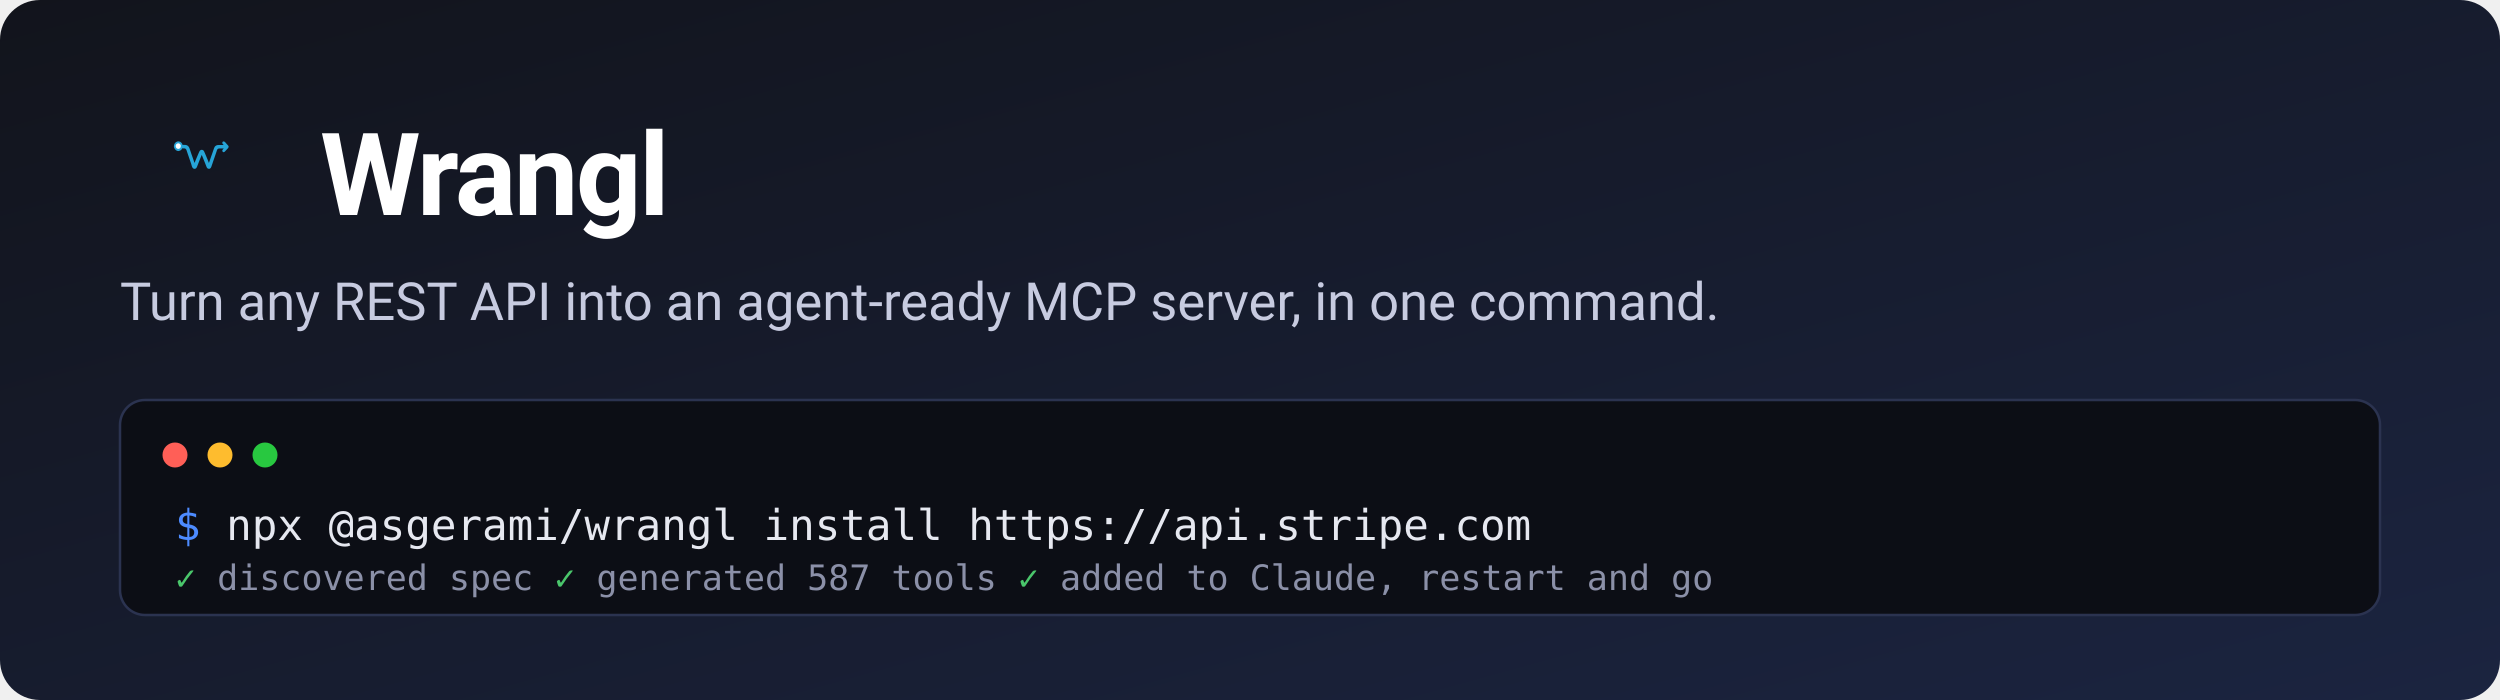
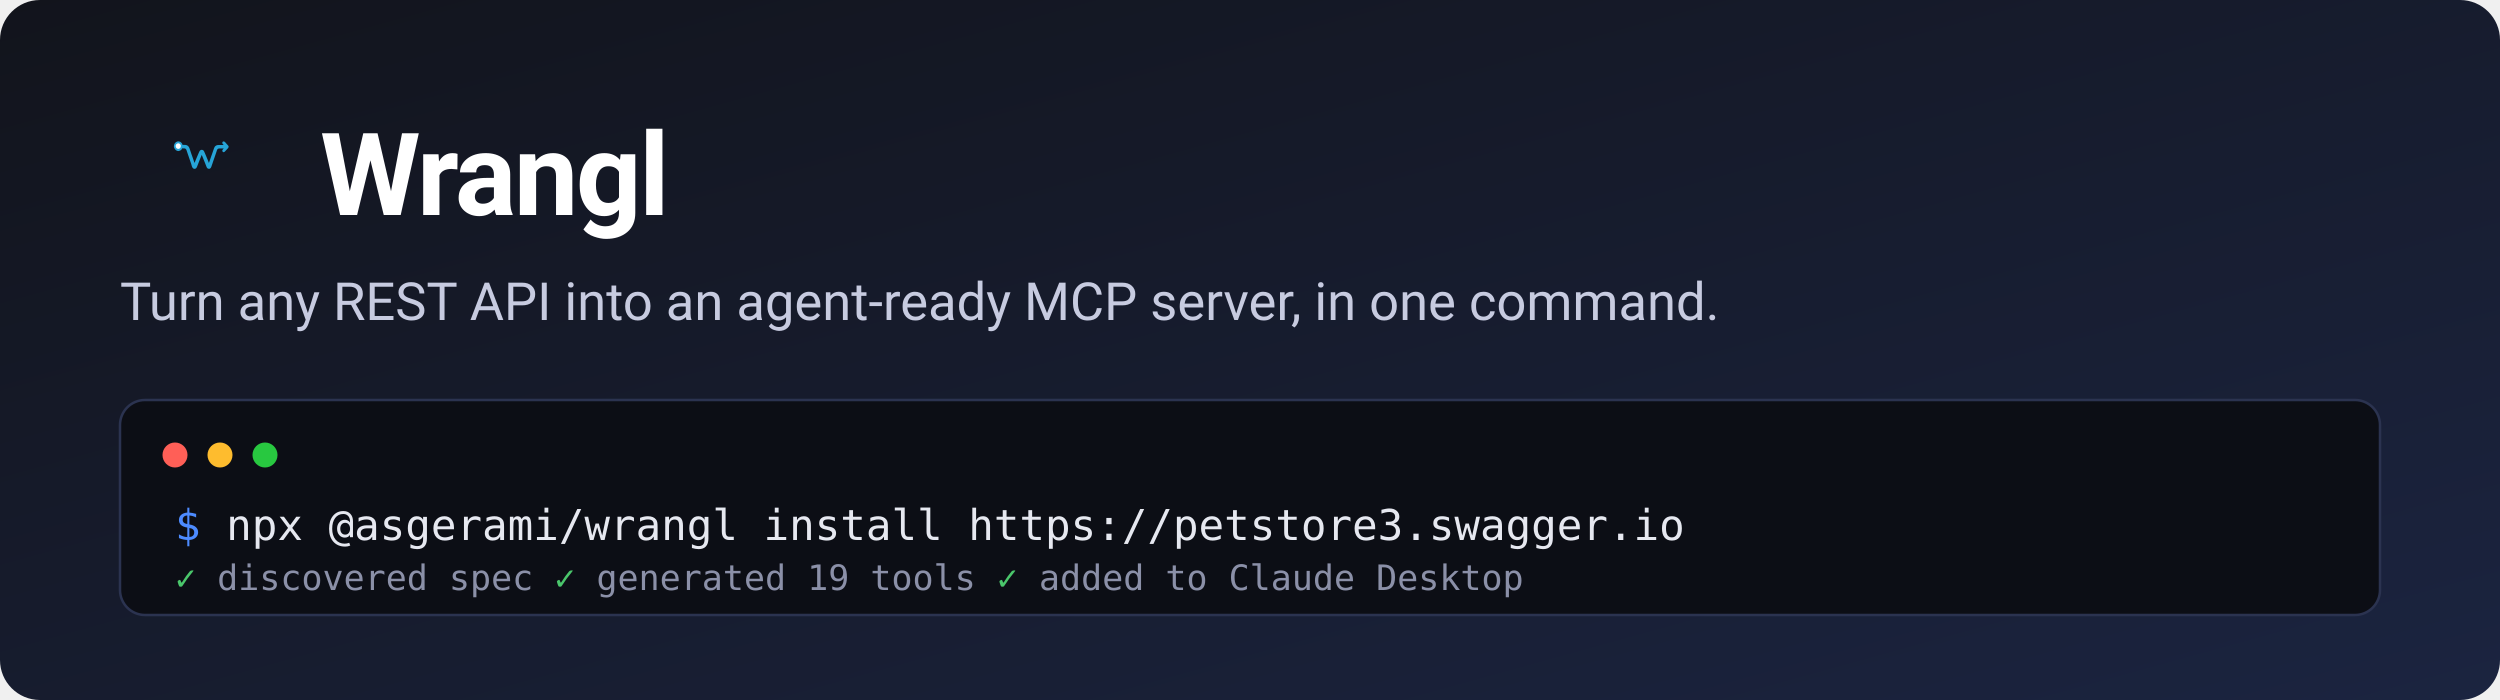
<svg xmlns="http://www.w3.org/2000/svg" width="1000" height="280" viewBox="0 0 1000 280" font-family="-apple-system, BlinkMacSystemFont, 'Segoe UI', Roboto, Helvetica, Arial, sans-serif">
  <defs>
    <linearGradient id="bg" x1="0" y1="0" x2="1" y2="1">
      <stop offset="0" stop-color="#12141c" />
      <stop offset="1" stop-color="#1b2440" />
    </linearGradient>
  </defs>
  <rect width="1000" height="280" rx="16" fill="url(#bg)" />
  <svg x="48" y="46" width="66" height="34" viewBox="0 0 500 500">
    <path d="M 123.551 161.094 C 124.598 162.094 125.595 163.126 126.579 164.199 C 126.843 164.475 127.107 164.751 127.375 165.036 C 129.79 167.779 132.347 172.027 132.347 175.896 C 132.856 175.885 133.373 175.876 133.905 175.866 C 135.844 175.834 137.784 175.813 139.723 175.796 C 140.557 175.787 141.389 175.775 142.228 175.758 C 148.627 175.641 154.647 175.966 160.448 179.296 C 160.717 179.448 160.987 179.602 161.266 179.759 C 169.04 184.389 172.403 192.152 175.238 200.928 C 175.636 202.156 176.051 203.373 176.473 204.591 C 178.678 210.977 180.853 217.377 182.892 223.831 C 183.581 226.011 184.302 228.174 185.05 230.328 C 185.22 230.82 185.39 231.311 185.566 231.816 C 186.319 233.978 187.071 236.128 187.96 238.229 C 188.789 240.21 189.383 242.252 189.996 244.321 C 190.348 245.443 190.743 246.493 191.204 247.563 C 191.962 249.347 192.529 251.179 193.082 253.047 C 193.619 254.858 194.159 256.637 194.909 258.362 C 195.761 260.338 196.353 262.388 196.967 264.463 C 197.773 267.178 198.677 269.744 199.811 272.319 C 200.551 274.173 201.054 276.096 201.566 278.04 C 201.909 279.265 202.306 280.433 202.758 281.614 C 205.234 278.909 206.405 274.482 207.587 270.952 C 209.188 266.421 211.172 262.041 213.028 257.63 C 213.184 257.259 213.339 256.89 213.498 256.512 C 214.584 253.932 215.671 251.352 216.759 248.772 C 216.884 248.478 217.009 248.18 217.138 247.875 C 219.881 241.373 222.658 234.892 225.459 228.42 C 225.777 227.683 226.096 226.945 226.414 226.211 C 227.442 223.829 228.48 221.454 229.525 219.081 C 229.67 218.747 229.817 218.412 229.967 218.066 C 230.399 217.086 230.834 216.108 231.271 215.129 C 231.397 214.84 231.524 214.549 231.654 214.25 C 233.742 209.629 237.029 206.801 241.466 205.137 C 245.639 203.764 249.873 204.952 253.609 207.125 C 256.574 209.16 258.384 211.698 259.89 215.125 C 260.029 215.438 260.169 215.75 260.314 216.073 C 260.76 217.074 261.202 218.078 261.643 219.081 C 261.785 219.404 261.927 219.728 262.075 220.058 C 263.115 222.418 264.144 224.784 265.169 227.151 C 265.405 227.699 265.405 227.699 265.648 228.256 C 267.96 233.597 270.239 238.952 272.478 244.33 C 272.605 244.633 272.731 244.936 272.86 245.247 C 274.237 248.556 275.578 251.875 276.831 255.242 C 277.44 256.804 278.133 258.311 278.852 259.818 C 279.345 260.909 279.784 262.018 280.218 263.138 C 281.155 265.514 282.163 267.856 283.154 270.207 C 284.783 274.098 286.224 278.051 287.586 282.064 C 288.474 280.608 288.909 279.184 289.387 277.537 C 290.202 274.797 291.105 272.129 292.115 269.468 C 293.379 266.093 294.603 262.718 295.694 259.271 C 297.042 255.059 298.486 250.886 299.944 246.719 C 300.379 245.477 300.811 244.236 301.244 242.994 C 303.54 236.405 303.54 236.405 304.698 233.43 C 305.673 230.913 306.534 228.356 307.391 225.787 C 308.895 221.291 310.454 216.82 312.009 212.345 C 312.525 210.868 313.039 209.388 313.552 207.91 C 321.706 184.446 321.706 184.446 332.964 178.327 C 337.482 176.328 342.465 176.64 347.246 176.607 C 348.035 176.601 348.821 176.592 349.609 176.582 C 351.667 176.558 353.725 176.54 355.784 176.525 C 357.89 176.506 359.996 176.483 362.103 176.461 C 366.226 176.416 370.347 176.38 374.469 176.345 C 374.278 176.14 374.086 175.937 373.886 175.725 C 373.005 174.792 372.129 173.853 371.252 172.915 C 370.949 172.593 370.646 172.273 370.332 171.943 C 368.148 169.588 366.478 167.537 366.441 164.03 C 366.514 161.45 367.152 159.822 368.707 157.901 C 368.896 157.662 369.086 157.424 369.281 157.18 C 371.225 155.249 373.434 155.399 375.951 155.395 C 382.02 156.499 388.464 166.327 392.635 170.864 C 393.653 171.971 394.676 173.073 395.7 174.174 C 396.688 175.238 397.668 176.31 398.651 177.377 C 399.017 177.769 399.382 178.16 399.759 178.564 C 401.814 180.818 403.365 182.654 403.857 185.876 C 403.736 190.558 402.111 192.891 399.177 196.139 C 398.757 196.605 398.757 196.605 398.331 197.082 C 392.468 203.6 392.468 203.6 390.144 205.773 C 387.719 208.054 385.538 210.616 383.327 213.141 C 380.851 215.902 378.34 218.603 374.649 218.884 C 372.167 218.692 370.425 217.833 368.683 215.886 C 366.988 213.548 366.184 211.578 366.404 208.573 C 367.146 204.939 369.763 202.581 372.099 200.056 C 372.367 199.766 372.635 199.474 372.912 199.174 C 373.566 198.461 374.225 197.75 374.883 197.039 C 371.027 197.007 367.171 196.983 363.318 196.969 C 361.526 196.961 359.736 196.953 357.946 196.936 C 356.214 196.922 354.485 196.914 352.755 196.911 C 352.097 196.908 351.44 196.902 350.782 196.896 C 344.534 196.779 344.534 196.779 339.161 199.99 C 338.873 200.261 338.587 200.53 338.292 200.808 C 335.509 204.529 334.306 209.456 332.851 213.922 C 332.136 216.116 331.411 218.307 330.687 220.498 C 330.532 220.963 330.379 221.427 330.222 221.905 C 328.368 227.496 326.442 233.06 324.516 238.624 C 324.337 239.138 324.161 239.651 323.978 240.18 C 322.829 243.495 321.678 246.809 320.528 250.124 C 320.407 250.468 320.289 250.811 320.166 251.164 C 319.684 252.552 319.201 253.939 318.718 255.328 C 316.674 261.207 314.642 267.089 312.618 272.976 C 312.283 273.943 311.951 274.909 311.619 275.877 C 309.324 282.487 309.324 282.487 307.237 289.178 C 306.805 290.597 306.258 291.94 305.704 293.31 C 305.028 295.224 304.388 297.143 303.789 299.086 C 303.614 299.65 303.614 299.65 303.436 300.227 C 303.198 300.993 302.965 301.758 302.731 302.528 C 300.914 308.336 298.58 312.45 293.51 315.28 C 293.187 315.453 292.861 315.624 292.527 315.803 C 292.254 315.952 291.983 316.1 291.703 316.253 C 290.445 316.374 289.182 316.357 287.921 316.365 C 287.401 316.38 287.401 316.38 286.872 316.394 C 283.084 316.42 280.545 314.884 277.703 312.204 C 275.094 309.225 273.801 305.505 272.375 301.745 C 272.242 301.399 272.11 301.052 271.973 300.695 C 271.393 299.178 270.817 297.66 270.241 296.141 C 269.043 292.989 267.819 289.854 266.574 286.723 C 266.382 286.24 266.191 285.757 265.992 285.261 C 265.375 283.708 264.757 282.154 264.139 280.603 C 263.713 279.525 263.285 278.452 262.856 277.375 C 255.849 259.746 255.849 259.746 248.652 242.211 C 248.479 241.794 248.306 241.379 248.128 240.949 C 247.794 240.148 247.46 239.347 247.124 238.546 C 246.901 238.012 246.901 238.012 246.676 237.468 C 246.544 237.153 246.411 236.838 246.276 236.514 C 245.996 235.727 245.996 235.727 245.996 234.827 C 245.723 234.827 245.451 234.827 245.171 234.827 C 245.058 235.222 244.942 235.617 244.823 236.025 C 244.391 237.392 243.897 238.656 243.33 239.961 C 243.022 240.67 243.022 240.67 242.708 241.392 C 242.486 241.908 242.26 242.422 242.033 242.952 C 238.654 250.811 235.526 258.784 232.407 266.768 C 232.138 267.452 232.138 267.452 231.866 268.151 C 230.68 271.187 229.495 274.222 228.31 277.258 C 227.699 278.825 227.087 280.39 226.475 281.959 C 224.758 286.355 223.044 290.752 221.381 295.173 C 220.751 296.839 220.12 298.501 219.486 300.165 C 219.2 300.926 218.915 301.688 218.635 302.45 C 216.438 308.398 214.045 313.054 208.461 315.787 C 204.657 317.373 200.736 317.045 196.994 315.354 C 195.623 314.442 194.459 313.397 193.288 312.204 C 193.066 311.995 192.841 311.785 192.611 311.569 C 187.686 306.259 185.9 295.282 183.662 288.415 C 183.4 287.614 183.4 287.614 183.133 286.796 C 182.978 286.318 182.823 285.84 182.663 285.35 C 182.098 283.648 181.518 281.955 180.935 280.265 C 177.786 271.088 177.786 271.088 177.439 270.083 C 177.203 269.394 176.967 268.706 176.731 268.016 C 176.085 266.136 175.44 264.256 174.795 262.375 C 173.45 258.459 172.105 254.542 170.757 250.625 C 168.131 242.994 165.522 235.357 162.937 227.711 C 162.486 226.378 162.035 225.048 161.588 223.719 C 159.249 216.812 159.249 216.812 158.112 213.381 C 157.822 212.504 157.531 211.63 157.239 210.754 C 156.904 209.749 156.574 208.745 156.246 207.739 C 154.813 203.448 152.95 200.235 149.243 197.891 C 146.831 196.734 144.602 196.445 141.996 196.401 C 141.674 196.394 141.348 196.384 141.014 196.376 C 139.986 196.349 138.956 196.328 137.931 196.307 C 137.23 196.291 136.527 196.273 135.827 196.255 C 134.119 196.21 132.41 196.173 130.697 196.139 C 130.512 196.666 130.512 196.666 130.324 197.202 C 129.561 199.219 128.271 200.777 126.992 202.436 C 126.781 202.712 126.566 202.989 126.349 203.271 C 122.495 207.864 117.524 209.883 112.167 211.433 C 111.881 211.525 111.601 211.616 111.306 211.71 C 105.238 213.056 99.194 210.751 94.051 207.387 C 88.933 203.524 85.816 198.671 83.344 192.542 C 83.193 192.181 83.043 191.822 82.889 191.453 C 80.894 185.69 81.64 178.268 83.804 172.687 C 87.131 164.943 92.584 159.651 99.856 156.551 C 107.86 153.529 116.92 155.338 123.551 161.094 Z" fill="#26A4D7" />
    <path d="M 114.323 168.369 C 117.502 170.614 120.575 173.923 121.939 177.808 C 122.538 183.577 122.331 188.745 119.026 193.539 C 116.363 196.747 113.273 198.871 109.251 199.424 C 104.293 199.684 100.568 198.476 96.825 194.904 C 93.598 191.211 92.169 187.659 91.908 182.606 C 92.051 178.141 93.396 174.583 96.374 171.447 C 101.493 166.985 108.095 164.934 114.323 168.369 Z" fill="#ffffff" />
  </svg>
  <text x="128" y="86" font-size="46" font-weight="700" fill="#ffffff" letter-spacing="-1">Wrangl</text>
  <text x="48" y="128" font-size="21" fill="#c7cbe0">Turn any REST API into an agent-ready MCP server, in one command.</text>
  <rect x="48" y="160" width="904" height="86" rx="10" fill="#0c0e15" stroke="#2b3350" />
  <circle cx="70" cy="182" r="5" fill="#ff5f57" />
  <circle cx="88" cy="182" r="5" fill="#febc2e" />
  <circle cx="106" cy="182" r="5" fill="#28c840" />
  <text x="70" y="216" font-family="ui-monospace, SFMono-Regular, Menlo, monospace" font-size="17" fill="#e6e8f0">
-     <tspan fill="#4d8bff">$</tspan> npx @asgerami/wrangl install https://api.stripe.com</text>
+     <tspan fill="#4d8bff">$</tspan> npx @asgerami/wrangl install https://petstore3.swagger.io</text>
  <text x="70" y="236" font-family="ui-monospace, SFMono-Regular, Menlo, monospace" font-size="14" fill="#8b90a8">
-     <tspan fill="#4ac66b">✓</tspan> discovered spec  <tspan fill="#4ac66b">✓</tspan> generated 587 tools  <tspan fill="#4ac66b">✓</tspan> added to Claude, restart and go</text>
+     <tspan fill="#4ac66b">✓</tspan> discovered spec  <tspan fill="#4ac66b">✓</tspan> generated 19 tools  <tspan fill="#4ac66b">✓</tspan> added to Claude Desktop</text>
</svg>
